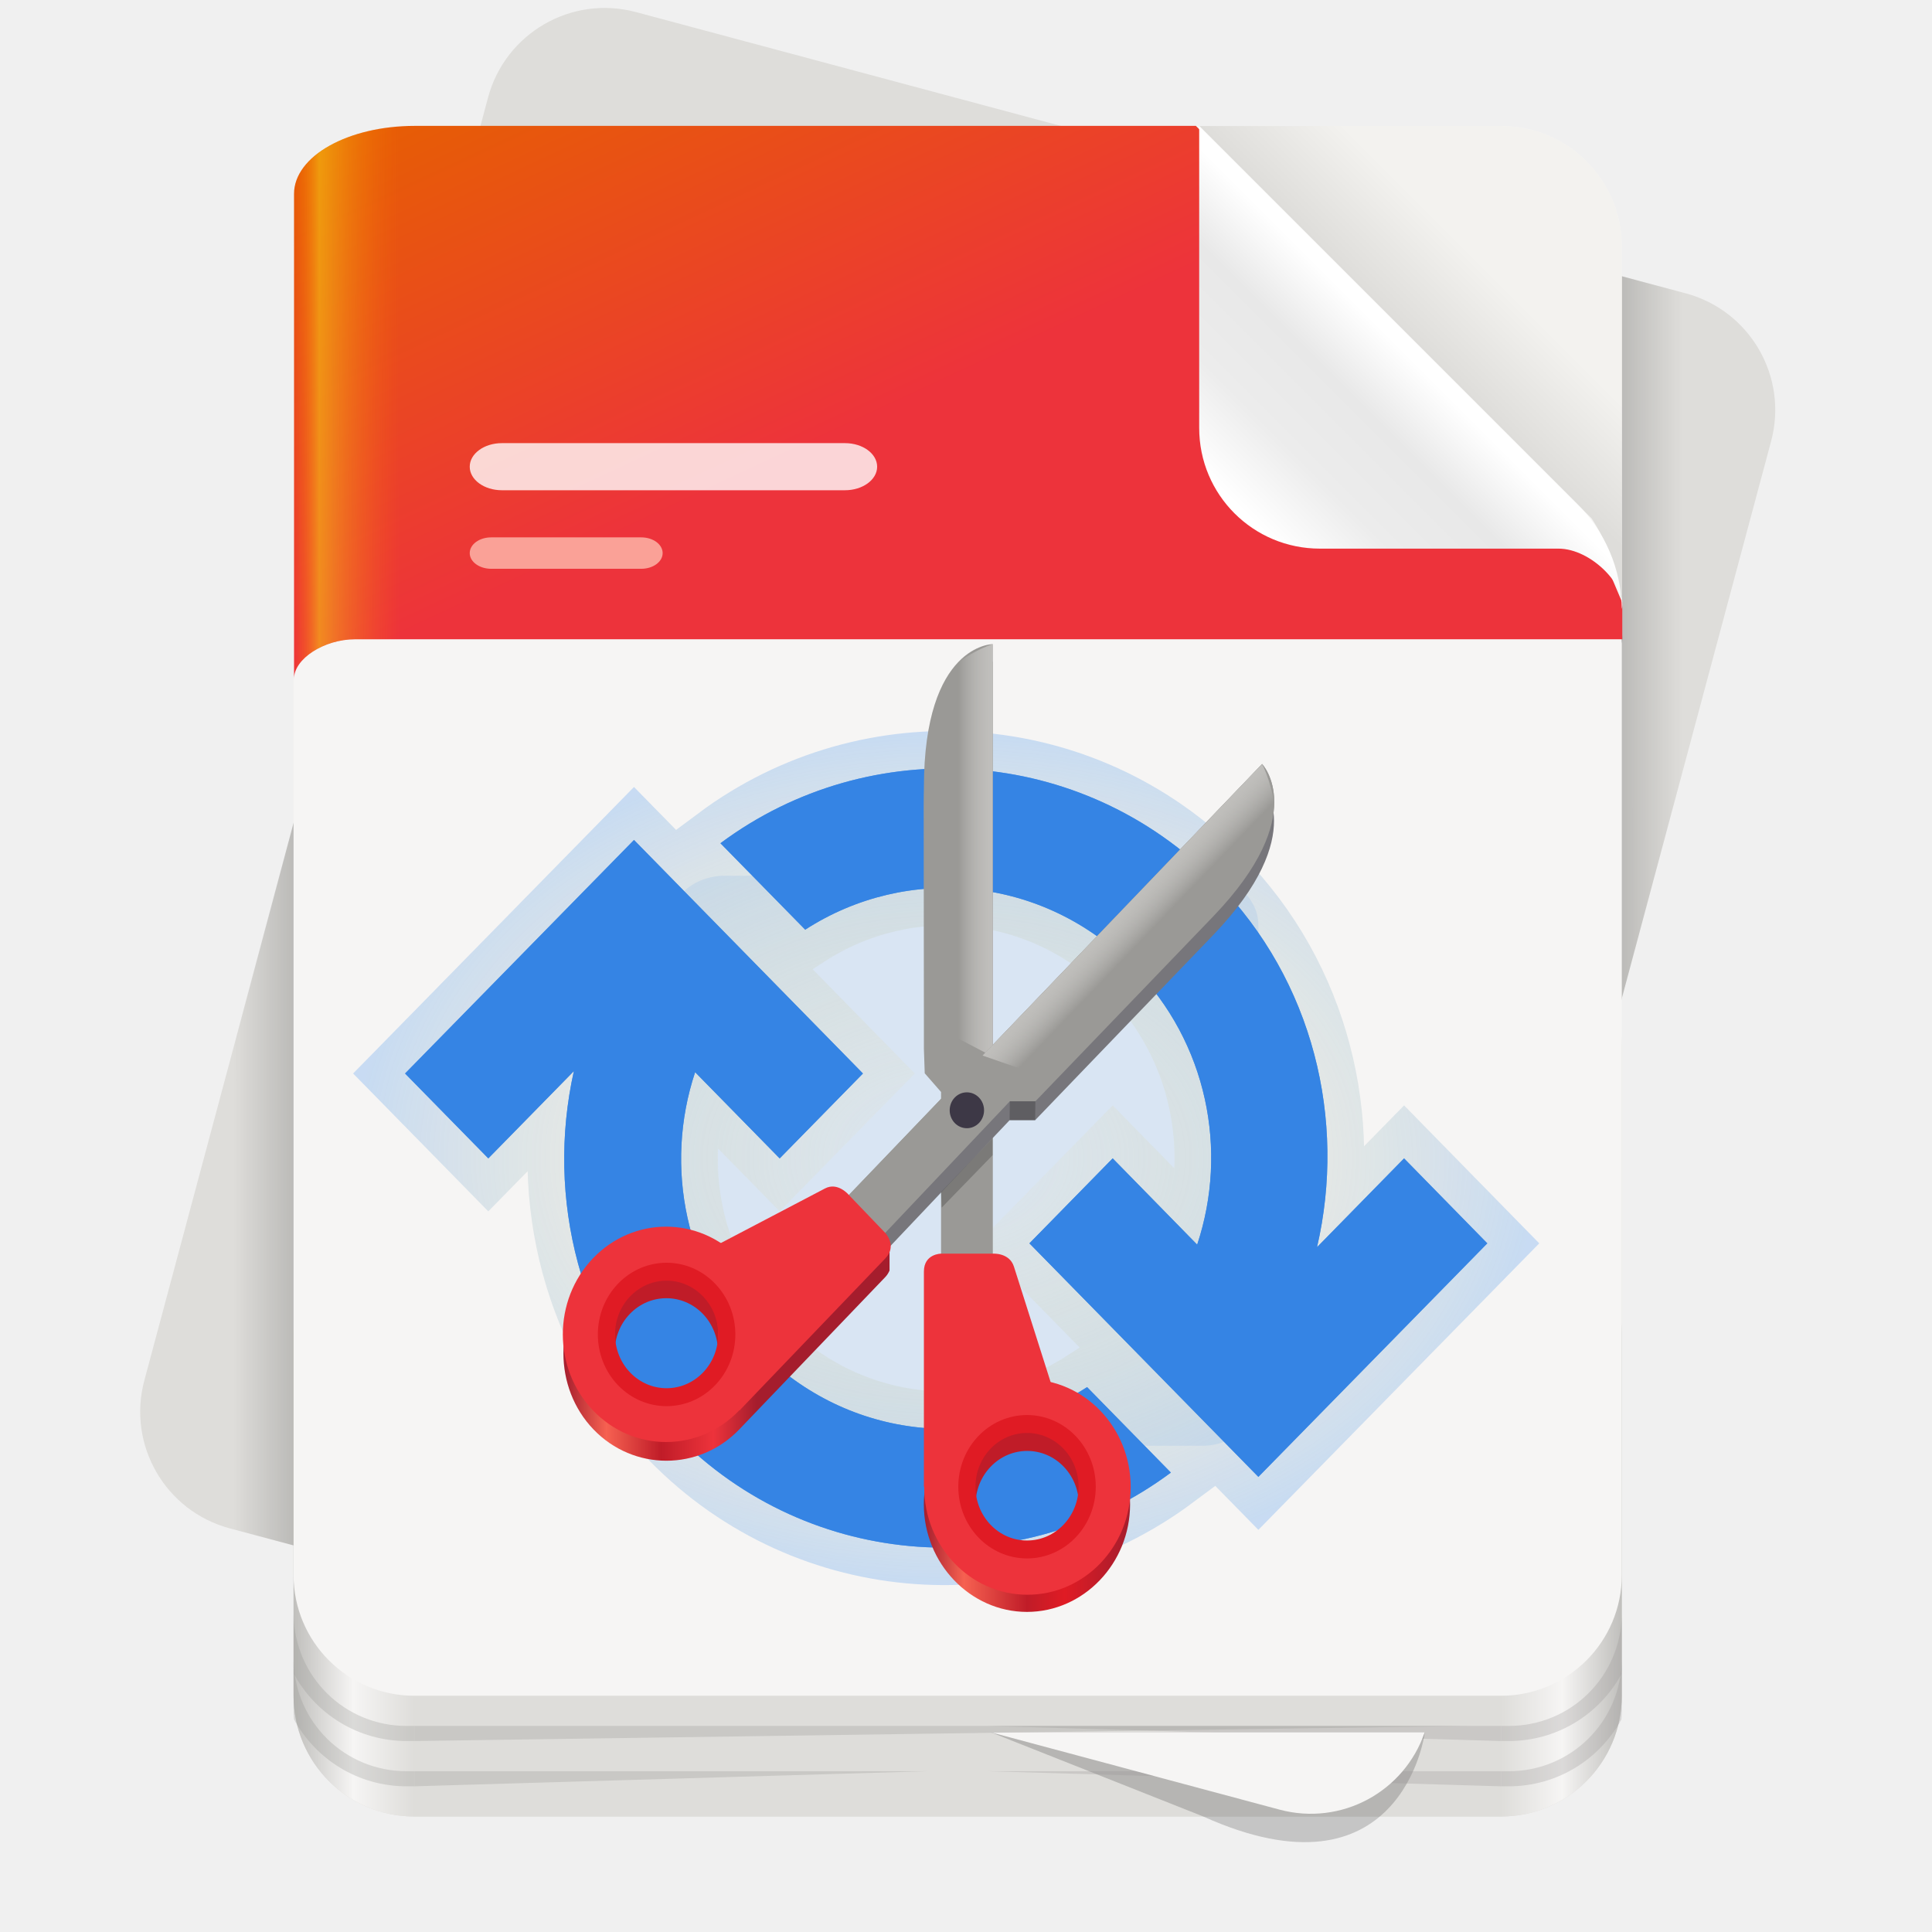
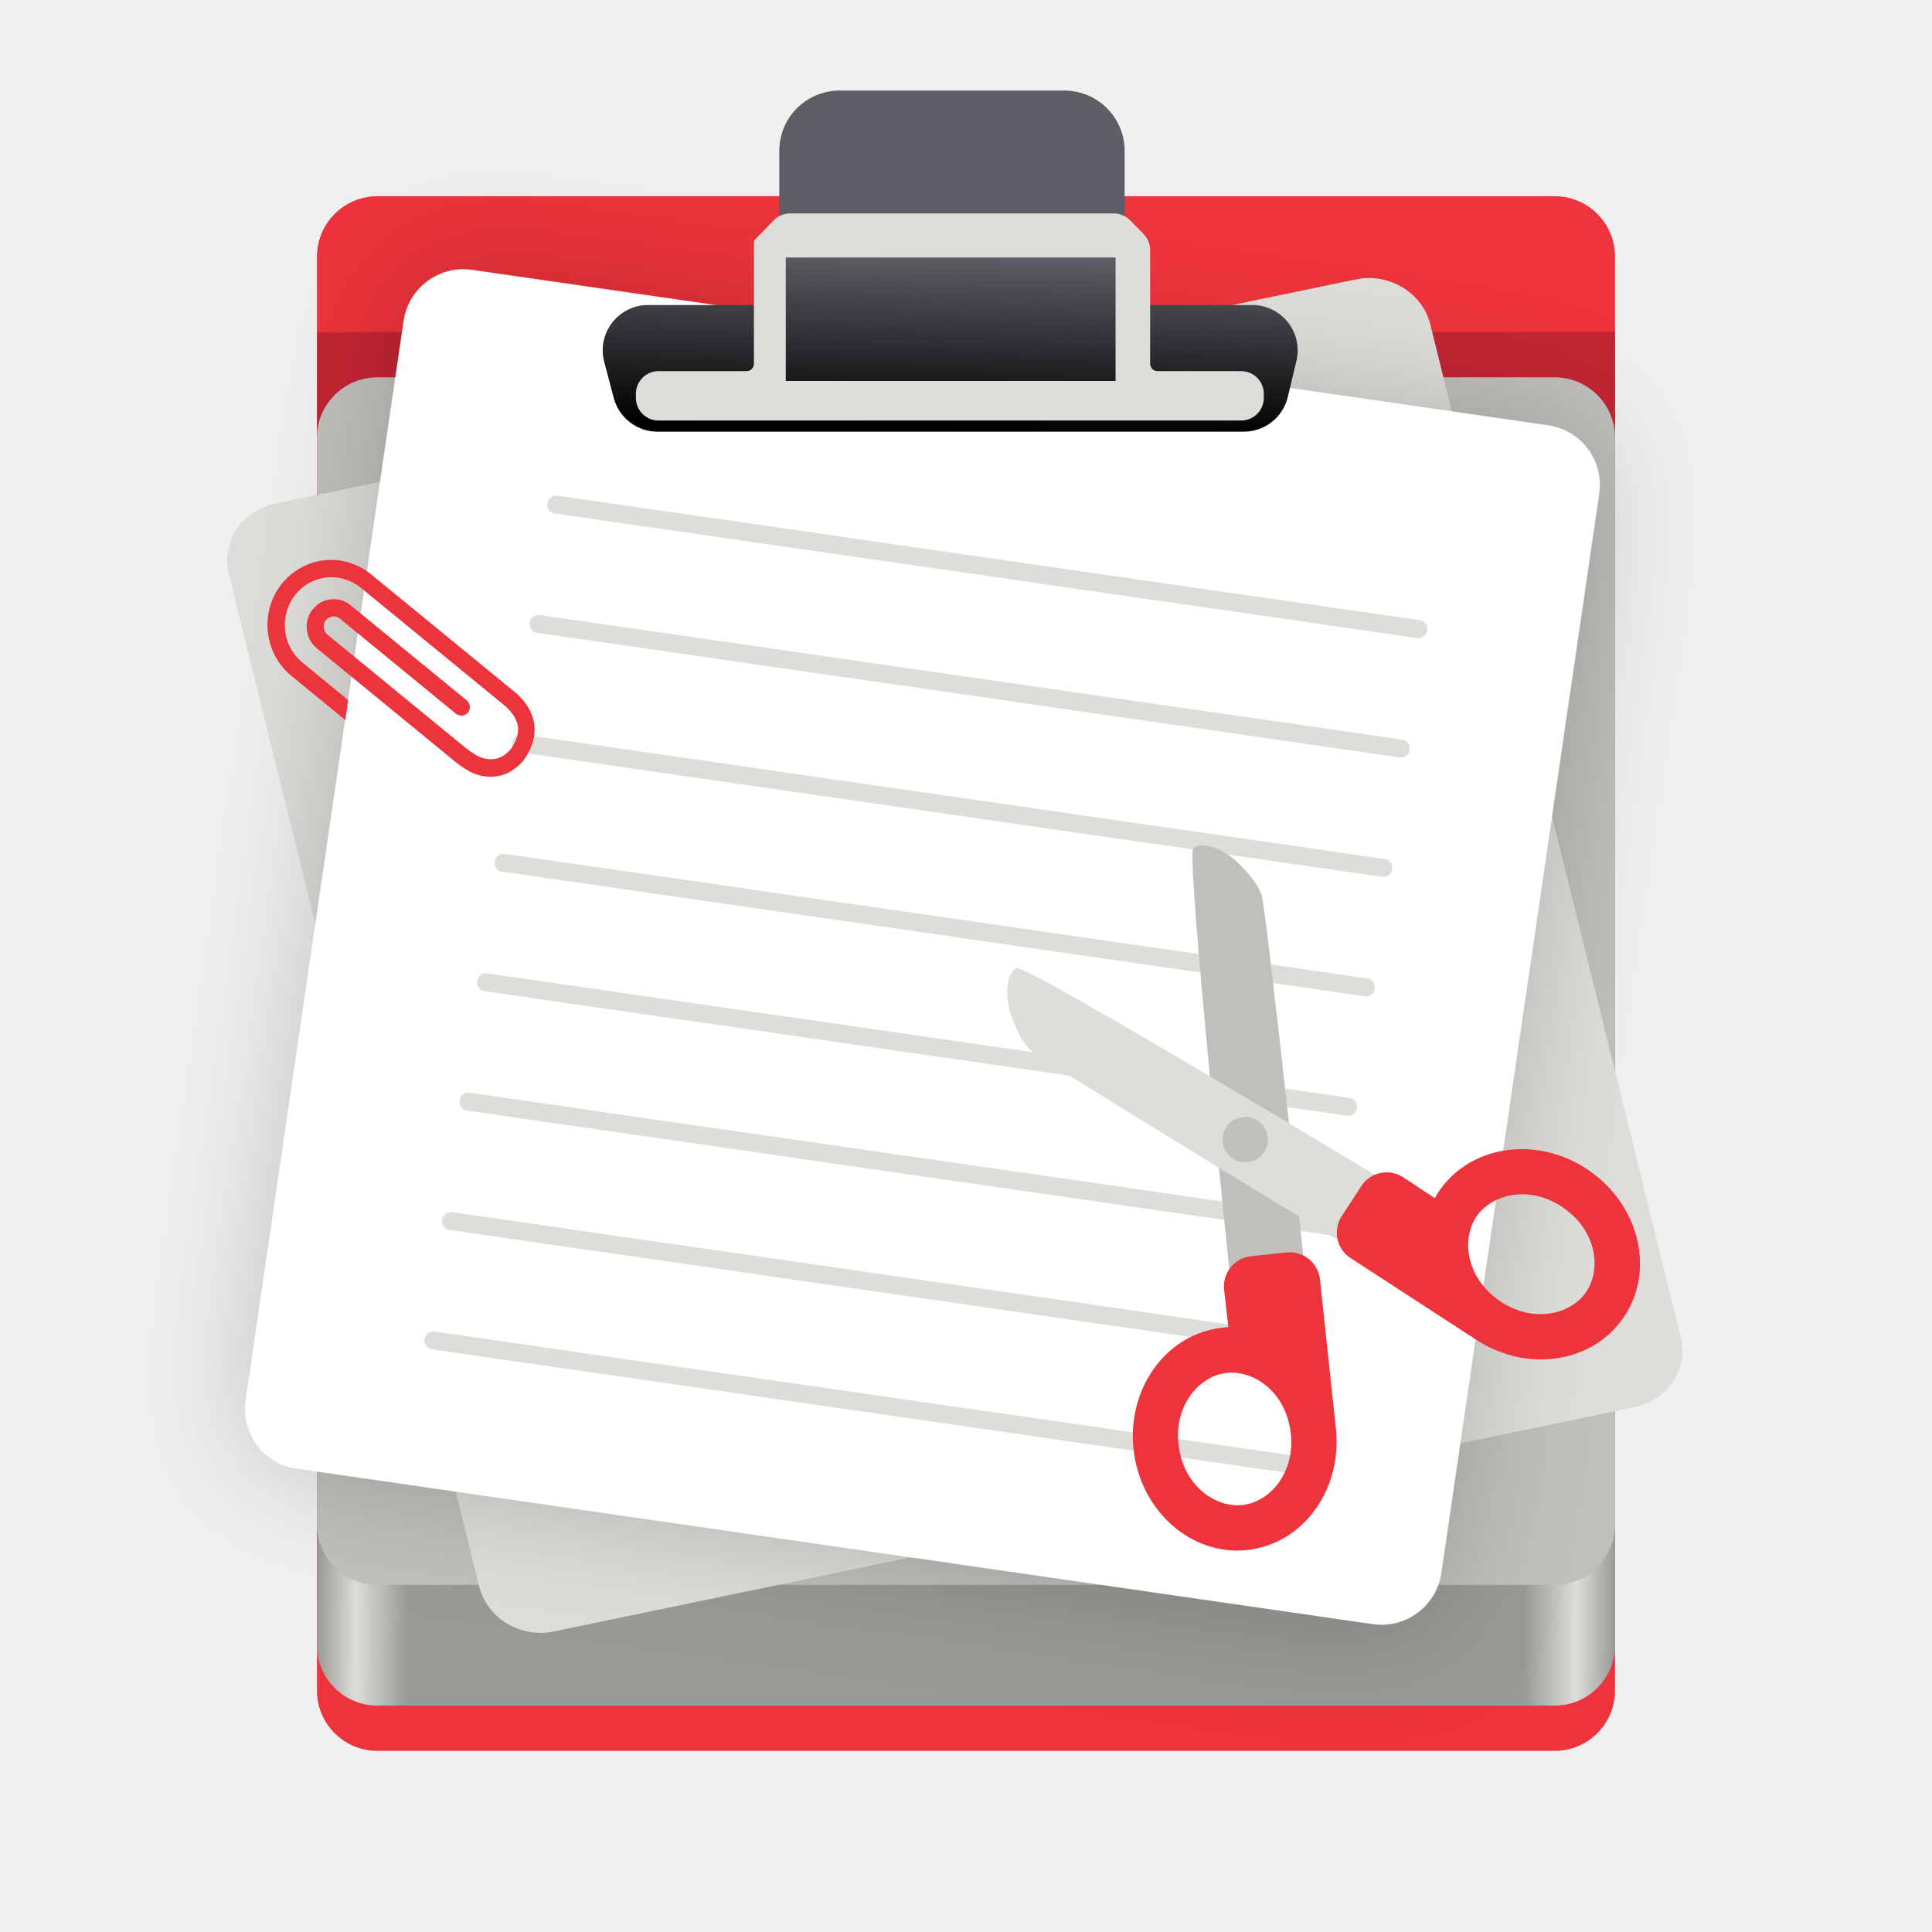
- <svg xmlns="http://www.w3.org/2000/svg" xmlns:xlink="http://www.w3.org/1999/xlink" height="128px" viewBox="0 0 128 128" width="128px">
-   <filter id="a" height="100%" width="100%" x="0%" y="0%">
-     <feColorMatrix color-interpolation-filters="sRGB" values="0 0 0 0 1 0 0 0 0 1 0 0 0 0 1 0 0 0 1 0" />
-   </filter>
-   <linearGradient id="b" gradientTransform="matrix(-1 0 0 -1 135.4502 -171.6538)" gradientUnits="userSpaceOnUse" x1="28" x2="116" y1="-274" y2="-274">
-     <stop offset="0" stop-color="#c0bfbc" />
-     <stop offset="0.045" stop-color="#f6f5f4" />
-     <stop offset="0.091" stop-color="#deddda" />
-     <stop offset="0.909" stop-color="#deddda" />
-     <stop offset="0.955" stop-color="#f6f5f4" />
-     <stop offset="1" stop-color="#c0bfbc" />
-   </linearGradient>
-   <linearGradient id="c" gradientUnits="userSpaceOnUse">
-     <stop offset="0" stop-opacity="0.155" />
-     <stop offset="1" stop-opacity="0" />
-   </linearGradient>
-   <linearGradient id="d" gradientTransform="matrix(0.965926 0.258819 -0.258819 0.965926 -4.549807 -191.6538)" x1="167.194" x2="171.058" xlink:href="#c" y1="191.243" y2="190.208" />
-   <linearGradient id="e" gradientTransform="matrix(-0.965926 -0.258819 0.258819 -0.965926 131.4388 312.3393)" x1="167.194" x2="171.058" xlink:href="#c" y1="191.243" y2="190.208" />
-   <linearGradient id="f" gradientUnits="userSpaceOnUse" x1="96.289" x2="101.069" y1="25.185" y2="20.405">
-     <stop offset="0" stop-color="#deddda" />
-     <stop offset="1" stop-color="#f3f2ef" />
-   </linearGradient>
-   <linearGradient id="g" gradientTransform="matrix(2.590207 0 0 1.014429 -63.4724 263.5921)" gradientUnits="userSpaceOnUse" x1="32.026" x2="50.261" y1="-252" y2="-236.686">
-     <stop offset="0" stop-color="#e66100" />
-     <stop offset="1" stop-color="#ed333b" />
-   </linearGradient>
-   <linearGradient id="h" gradientUnits="userSpaceOnUse" x1="84.095" x2="94.721" y1="35.615" y2="24.989">
-     <stop offset="0" stop-color="#ffffff" />
-     <stop offset="0.342" stop-color="#ececec" />
-     <stop offset="0.7" stop-color="#e8e8e8" />
-     <stop offset="1" stop-color="#ffffff" />
-   </linearGradient>
-   <linearGradient id="i" gradientTransform="matrix(1.375 0 0 0.772987 -30.01876 -152.4396)" gradientUnits="userSpaceOnUse" x1="36" x2="41.091" y1="241" y2="241">
-     <stop offset="0" stop-color="#ff7800" stop-opacity="0" />
-     <stop offset="0.24" stop-color="#f5c211" stop-opacity="0.604" />
-     <stop offset="0.376" stop-color="#f5c211" stop-opacity="0.443" />
-     <stop offset="1" stop-color="#ff7800" stop-opacity="0" />
-   </linearGradient>
-   <radialGradient id="j" cx="55.114" cy="245.253" gradientTransform="matrix(1 0 0 0.705766 0 72.16165)" gradientUnits="userSpaceOnUse" r="29.755">
-     <stop offset="0" stop-color="#f8dc7a" stop-opacity="0" />
-     <stop offset="1" stop-color="#99c1f1" stop-opacity="0.502" />
-   </radialGradient>
-   <linearGradient id="k" gradientTransform="matrix(0.569362 0 0 0.593861 105.6174 -85.61927)" gradientUnits="userSpaceOnUse" x1="-78" x2="-54" y1="312" y2="312">
-     <stop offset="0" stop-color="#a51d2d" />
-     <stop offset="0.194" stop-color="#f66151" />
-     <stop offset="0.5" stop-color="#c01c28" />
-     <stop offset="0.682" stop-color="#e01b24" />
-     <stop offset="1" stop-color="#a51d2d" />
-   </linearGradient>
-   <linearGradient id="l" gradientUnits="userSpaceOnUse">
-     <stop offset="0" stop-color="#deddda" stop-opacity="0" />
-     <stop offset="1" stop-color="#c0bfbc" />
-   </linearGradient>
-   <linearGradient id="m" gradientTransform="matrix(0.569362 0 0 0.593861 29.32597 15.35934)" x1="60" x2="64" xlink:href="#l" y1="62" y2="62" />
-   <linearGradient id="n" gradientTransform="matrix(0.569362 0 0 0.593861 24.77109 32.41095)" gradientUnits="userSpaceOnUse" x1="22.053" x2="60" y1="93.909" y2="93.909">
-     <stop offset="0" stop-color="#a51d2d" />
-     <stop offset="0.132" stop-color="#f66151" />
-     <stop offset="0.299" stop-color="#c01c28" />
-     <stop offset="0.46" stop-color="#ed333b" />
-     <stop offset="0.593" stop-color="#a51d2d" />
-     <stop offset="1" stop-color="#a51d2d" />
-   </linearGradient>
-   <linearGradient id="o" gradientTransform="matrix(-0.402599 -0.419923 -0.402599 0.419923 127.9036 58.1766)" x1="60" x2="64" xlink:href="#l" y1="62" y2="62" />
-   <mask id="p">
-     <g filter="url(#a)">
-       <rect fill-opacity="0.2" height="153.6" width="153.6" x="-12.8" y="-12.8" />
-     </g>
-   </mask>
-   <clipPath id="q">
-     <rect height="152" width="192" />
-   </clipPath>
-   <mask id="r">
-     <g filter="url(#a)">
-       <rect fill-opacity="0.2" height="153.6" width="153.6" x="-12.8" y="-12.8" />
-     </g>
-   </mask>
-   <clipPath id="s">
-     <rect height="152" width="192" />
-   </clipPath>
-   <path d="m 42.137 0.801 l 69.547 18.633 c 4.266 1.145 6.801 5.531 5.656 9.801 l -22.777 85 c -1.145 4.27 -5.531 6.801 -9.797 5.656 l -69.547 -18.633 c -4.27 -1.145 -6.801 -5.531 -5.656 -9.801 l 22.773 -85 c 1.145 -4.266 5.531 -6.801 9.801 -5.656 z m 0 0" fill="#deddda" />
-   <path d="m 27.449 61.348 h 72 c 4.418 0 8 3.582 8 8 v 43 c 0 4.418 -3.582 8 -8 8 h -72 c -4.418 0 -8 -3.582 -8 -8 v -43 c 0 -4.418 3.582 -8 8 -8 z m 0 0" fill="#deddda" />
-   <path d="m 99.449 120.348 h -72 c -4.418 0 -8 -3.582 -8 -8 v -24 c 0 -4.418 3.582 -8 8 -8 h 72 c 4.418 0 8 3.582 8 8 v 24 c 0 4.418 -3.582 8 -8 8 z m 0 0" fill="url(#b)" />
-   <path d="m 99.449 16.16 v 79.836 l 17.891 -66.762 c 1.145 -4.281 -1.375 -8.652 -5.656 -9.797 z m 0 0" fill="url(#d)" />
-   <path d="m 27.438 104.527 v -79.84 l -17.887 66.766 c -1.148 4.281 1.375 8.648 5.656 9.797 z m 0 0" fill="url(#e)" />
-   <path d="m 27.449 8.348 h 72 c 4.418 0 8 3.582 8 8 v 88 c 0 4.418 -3.582 8 -8 8 h -72 c -4.418 0 -8 -3.582 -8 -8 v -88 c 0 -4.418 3.582 -8 8 -8 z m 0 0" fill="#f6f5f4" />
-   <path d="m 107.449 107 c -0.082 4.09 -3.379 7.348 -7.492 7.348 h -0.5 v 1 h 0.5 c 3.227 0 6.023 -1.789 7.465 -4.43 c 0.012 -0.188 0.027 -0.379 0.027 -0.57 z m -42 7.348 l 34 1 v -1 z m 0 0" fill="#939290" fill-opacity="0.272" />
-   <path d="m 65.637 114.766 l 14.082 5.582 c 13 5.855 14.672 -5.266 14.672 -5.582 z m 0 0" fill-opacity="0.183" />
-   <path d="m 107.449 110 c -0.082 4.09 -3.379 7.348 -7.492 7.348 h -0.5 v 1 h 0.5 c 3.227 0 6.023 -1.789 7.465 -4.43 c 0.012 -0.188 0.027 -0.379 0.027 -0.57 z m -42 7.348 l 34 1 v -1 z m 0 0" fill="#939290" fill-opacity="0.272" />
-   <path d="m 65.637 114.766 l 19.129 5.125 c 4.098 1.098 8.27 -1.172 9.625 -5.125 z m 0 0" fill="#f6f5f4" />
-   <path d="m 19.449 110 c 0.082 4.09 3.383 7.348 7.492 7.348 h 0.5 v 1 h -0.5 c -3.223 0 -6.02 -1.789 -7.461 -4.43 c -0.016 -0.188 -0.031 -0.379 -0.031 -0.57 z m 42 7.348 l -34 1 v -1 z m 0 0" fill="#908f8d" fill-opacity="0.272" />
-   <path d="m 19.449 107 c 0.082 4.09 3.383 7.348 7.492 7.348 h 0.5 v 1 h -0.5 c -3.223 0 -6.02 -1.789 -7.461 -4.43 c -0.016 -0.188 -0.031 -0.379 -0.031 -0.57 z m 78 7.348 l -70 1 v -1 z m 0 0" fill="#908f8d" fill-opacity="0.272" />
-   <path d="m 79.449 8.348 l 26 26 c 2.043 3.133 2 6 2 6 v -24 c 0 -4.434 -3.566 -8 -8 -8 z m 0 0" fill="url(#f)" />
-   <path d="m 104.449 35.621 l -25 -25 v 20 c 0 4.434 3.57 8 8 8 h 15.797 c 2.203 0 4.562 2.512 4.203 4 c -0.031 -2.637 -1.109 -5.156 -3 -7 z m 0 0" fill-opacity="0.211" />
-   <path d="m 27.48 8.34 h 51.75 l 25.918 26.078 l 2.332 5.508 v 2.426 h -83.941 c -2.102 0 -4.059 1.309 -4.059 2.617 v -32.129 c 0 -2.484 3.582 -4.5 8 -4.5 z m 0 0" fill="url(#g)" />
-   <path d="m 104.449 33.348 l -25 -25 v 20 c 0 4.43 3.57 8 8 8 h 15.797 c 2.203 0 4.562 2.508 4.203 4 c -0.031 -2.641 -1.109 -5.16 -3 -7 z m 0 0" fill="url(#h)" />
-   <path d="m 27.48 8.34 h 51.75 l 25.898 26.105 l 2.352 5.488 v 2.418 h -83.941 c -2.102 0 -4.059 1.309 -4.059 2.617 v -32.129 c 0 -2.484 3.582 -4.5 8 -4.5 z m 0 0" fill="url(#i)" />
-   <path d="m 32.543 35.602 h 9.941 c 0.785 0 1.418 0.465 1.418 1.043 c 0 0.574 -0.633 1.039 -1.418 1.039 h -9.941 c -0.785 0 -1.422 -0.465 -1.422 -1.039 c 0 -0.578 0.637 -1.043 1.422 -1.043 z m 0 0" fill="#faa197" />
-   <path d="m 33.25 29.359 h 22.73 c 1.18 0 2.133 0.699 2.133 1.562 c 0 0.859 -0.953 1.559 -2.133 1.559 h -22.73 c -1.176 0 -2.129 -0.699 -2.129 -1.559 c 0 -0.863 0.953 -1.562 2.129 -1.562 z m 0 0" fill="#ffffff" fill-opacity="0.796" />
-   <path d="m 48.016 58.02 h 31.633 c 2.055 0 3.723 1.473 3.723 3.285 v 31.199 c 0 1.809 -1.668 3.281 -3.723 3.281 h -31.633 c -2.059 0 -3.727 -1.473 -3.727 -3.281 v -31.199 c 0 -1.812 1.668 -3.285 3.727 -3.285 z m 0 0" fill="#99c1f1" fill-opacity="0.31" />
-   <path d="m 68.69 231.695 c -6.762 -6.763 -17.4 -7.404 -24.902 -1.926 l 4.254 4.251 c 5.141 -3.254 11.975 -2.645 16.471 1.853 c 3.71 3.709 4.766 9.007 3.195 13.639 l -4.239 -4.243 l -4.177 4.179 l 11.487 11.487 l 11.487 -11.487 l -4.177 -4.179 l -4.366 4.367 c 1.476 -6.247 -0.175 -13.085 -5.032 -17.942 z m -29.238 -2.088 l -11.487 11.487 l 4.177 4.176 l 4.292 -4.292 c -1.417 6.229 0.272 13.035 5.106 17.87 c 6.756 6.757 17.353 7.34 24.849 1.876 l -4.204 -4.205 c -5.141 3.257 -11.975 2.645 -16.468 -1.85 c -3.71 -3.709 -4.769 -9.007 -3.198 -13.639 l 4.242 4.24 l 4.177 -4.176 z m 0 0" fill="#3584e4" stroke="url(#j)" stroke-width="3.684" transform="matrix(1.3205 0 0 1.346998 -10.09241 -253.6316)" />
-   <path d="m 80.613 58.461 c -8.93 -9.109 -22.977 -9.973 -32.883 -2.594 l 5.617 5.727 c 6.789 -4.383 15.812 -3.562 21.75 2.496 c 4.898 4.996 6.293 12.133 4.219 18.371 l -5.598 -5.715 l -5.516 5.629 l 15.168 15.473 l 15.168 -15.473 l -5.516 -5.629 l -5.766 5.883 c 1.949 -8.414 -0.23 -17.625 -6.645 -24.168 z m -38.609 -2.812 l -15.168 15.473 l 5.516 5.625 l 5.668 -5.781 c -1.871 8.391 0.359 17.559 6.742 24.07 c 8.922 9.102 22.914 9.887 32.812 2.527 l -5.551 -5.664 c -6.789 4.387 -15.812 3.562 -21.746 -2.492 c -4.898 -4.996 -6.297 -12.133 -4.223 -18.371 l 5.602 5.711 l 5.516 -5.625 z m 0 0" fill="#3584e4" />
-   <path d="m 83.617 50.621 l -18.52 19.312 l -10.465 10.918 l 2.41 2.52 l 9.863 -10.406 h 1.691 l 11.797 -12.27 c 6.441 -6.719 3.223 -10.074 3.223 -10.074 z m 0 0" fill="#9a9996" fill-rule="evenodd" />
-   <path d="m 268.057 152.028 c -0.004 4.702 -3.817 8.515 -8.519 8.519 c -4.702 -0.005 -8.515 -3.819 -8.516 -8.516 c -0.001 -4.706 3.813 -8.519 8.519 -8.519 c 4.697 0.001 8.511 3.815 8.516 8.516 z m 0 0" fill="none" stroke="#c01c28" stroke-linecap="round" stroke-linejoin="round" stroke-width="5" transform="matrix(0.402599 0.419923 -0.402599 0.419923 24.77109 -73.12592)" />
-   <path d="m 62.348 86.602 h 3.414 v -42.758 l -0.805 -0.84 s -3.75 3.004 -3.75 10.34 l 0.004 16.148 l 0.055 1.617 l 1.082 1.238 z m 0 0" fill="#9a9996" fill-rule="evenodd" />
-   <path d="m 68.039 92.539 c -3.754 0 -6.832 3.211 -6.832 7.125 c 0 3.914 3.078 7.129 6.832 7.129 c 3.754 0 6.832 -3.215 6.832 -7.129 c 0 -3.914 -3.078 -7.125 -6.832 -7.125 z m 0 1.188 c 1.906 0 4.555 1.574 4.555 3.562 c 0 1.988 -2.648 5.938 -4.555 5.938 s -4.555 -3.949 -4.555 -5.938 c 0 -1.988 2.648 -3.562 4.555 -3.562 z m 0 0" fill="url(#k)" />
-   <path d="m 62.348 85.434 h 3.418 v -42.758 s -4.555 0 -4.555 9.504 l 0.027 17.375 l 1.195 1.25 z m 0 0" fill="#9a9996" fill-rule="evenodd" />
-   <path d="m 61.211 98.5 v -14.254 c 0 -1.188 1.137 -1.188 1.137 -1.188 h 3.438 s 1.094 -0.078 1.391 0.863 l 2.504 7.879 z m 0 0" fill="#ed333b" fill-rule="evenodd" />
-   <path d="m -56.533 312.033 c 0 5.256 -4.261 9.518 -9.516 9.518 c -5.255 0 -9.516 -4.262 -9.516 -9.518 c 0 -5.256 4.261 -9.518 9.516 -9.518 c 5.255 0 9.516 4.262 9.516 9.518 z m 0 0" fill="none" stroke="#ed333b" stroke-linecap="round" stroke-linejoin="round" stroke-width="5" transform="matrix(-0.569362 0 0 0.593861 30.4647 -86.78471)" />
-   <path d="m -59.003 312 c 0 3.868 -3.129 6.999 -6.998 6.999 c -3.863 0 -6.998 -3.131 -6.998 -6.999 s 3.135 -6.999 6.998 -6.999 c 3.869 0 6.998 3.131 6.998 6.999 z m 0 0" fill="none" stroke="#e01b24" stroke-linecap="round" stroke-linejoin="round" stroke-width="2" transform="matrix(-0.569362 0 0 0.593861 30.4647 -86.78471)" />
-   <path d="m 65.766 42.676 s -1.066 0.32 -2.277 1.211 v 24.922 l 2.277 1.188 z m 0 0" fill="url(#m)" fill-rule="evenodd" />
-   <path d="m 226.316 169.667 c 0.001 4.706 -3.813 8.519 -8.519 8.519 c -4.697 -0.001 -8.511 -3.815 -8.516 -8.516 c 0.004 -4.702 3.817 -8.515 8.519 -8.519 c 4.702 0.005 8.515 3.819 8.516 8.516 z m 0 0" fill="none" stroke="#c01c28" stroke-linecap="round" stroke-linejoin="round" stroke-width="5" transform="matrix(0.402599 0.419923 -0.402599 0.419923 24.77109 -73.12592)" />
-   <path d="m 57.031 84.621 l -2.414 -2.52 l 28.941 -30.457 l 0.043 0.223 s 3.223 3.359 -3.219 10.078 l -11.801 12.27 h -1.691 z m 0 0" fill="#77767b" fill-rule="evenodd" />
-   <path d="m 55.422 79.582 l -7.246 4.199 l 0.008 0.141 c -2.664 -2.035 -6.461 -1.809 -8.867 0.699 c -2.652 2.77 -2.652 7.312 0 10.078 c 2.656 2.77 7.012 2.77 9.664 0 l 9.66 -10.078 c 0.137 -0.141 0.223 -0.289 0.293 -0.445 v -1.652 z m -11.273 4.129 c 0.871 0 1.742 0.352 2.418 1.055 c 1.348 1.406 1.348 6.008 0 7.414 c -1.352 1.406 -3.484 1.406 -4.832 0 c -1.352 -1.406 -1.352 -6.008 0 -7.414 c 0.672 -0.703 1.543 -1.055 2.414 -1.055 z m 0 0" fill="url(#n)" />
-   <path d="m 57.047 83.371 l -2.418 -2.52 l 28.988 -30.234 s 3.223 3.359 -3.219 10.078 l -11.801 12.27 h -1.695 z m 0 0" fill="#9a9996" fill-rule="evenodd" />
-   <path d="m 48.992 93.449 l 9.664 -10.078 c 0.805 -0.84 0 -1.68 0 -1.68 l -2.43 -2.535 s -0.719 -0.863 -1.566 -0.418 l -7.113 3.727 z m 0 0" fill="#ed333b" fill-rule="evenodd" />
-   <path d="m -56.535 312.031 c -0.001 5.257 -4.261 9.517 -9.518 9.518 c -5.252 -0.003 -9.513 -4.264 -9.512 -9.512 c 0.001 -5.257 4.261 -9.517 9.518 -9.518 c 5.253 -0.006 9.513 4.254 9.512 9.512 z m 0 0" fill="none" stroke="#ed333b" stroke-linecap="round" stroke-linejoin="round" stroke-width="5" transform="matrix(0.402599 0.419923 -0.402599 0.419923 196.3455 -14.89)" />
-   <path d="m -59 312.002 c -0.001 3.861 -3.135 6.995 -7 7 c -3.866 -0.004 -7.001 -3.139 -7 -7 c 0.001 -3.871 3.135 -7.004 7 -7 c 3.866 -0.005 7.001 3.129 7 7 z m 0 0" fill="none" stroke="#e01b24" stroke-linecap="round" stroke-linejoin="round" stroke-width="2" transform="matrix(0.402599 0.419923 -0.402599 0.419923 196.3455 -14.89)" />
-   <path d="m 83.617 50.617 s 0.539 1.012 0.789 2.535 l -16.891 17.621 l -2.418 -0.84 z m 0 0" fill="url(#o)" fill-rule="evenodd" />
-   <path d="m 63.25 72.719 c -0.441 0.465 -0.441 1.215 0 1.68 c 0.445 0.465 1.168 0.465 1.613 0 c 0.445 -0.465 0.445 -1.215 0 -1.68 c -0.445 -0.465 -1.168 -0.465 -1.613 0 z m 0 0" fill="#3d3846" />
-   <g mask="url(#p)">
-     <g clip-path="url(#q)" transform="matrix(1 0 0 1 -8 -16)">
-       <path d="m 73.766 91.414 v 1.117 l -3.379 3.48 l -0.039 -1.035 z m 0 0" fill-rule="evenodd" />
-     </g>
+ <svg xmlns="http://www.w3.org/2000/svg" id="wrapper" viewBox="0 0 128 128">
+   <defs>
+     <style>
+       .cls-1 {
+         fill: url(#linear-gradient);
+       }
+ 
+       .cls-1, .cls-2, .cls-3, .cls-4, .cls-5, .cls-6, .cls-7 {
+         stroke-width: 0px;
+       }
+ 
+       .cls-2 {
+         fill: #c0bfbc;
+       }
+ 
+       .cls-8 {
+         filter: url(#drop-shadow-1);
+       }
+ 
+       .cls-3 {
+         fill: url(#linear-gradient-2);
+       }
+ 
+       .cls-4 {
+         fill: #deddda;
+       }
+ 
+       .cls-9 {
+         fill: none;
+         isolation: isolate;
+         opacity: .6;
+         stroke: #a51d2d;
+         stroke-width: 7px;
+       }
+ 
+       .cls-5 {
+         fill: #fff;
+       }
+ 
+       .cls-6 {
+         fill: #ec343c;
+       }
+ 
+       .cls-7 {
+         fill: #ed333b;
+       }
+     </style>
+     <linearGradient id="linear-gradient" x1="107.21" y1="54.64" x2="21.21" y2="55.14" gradientTransform="translate(0 127.89) scale(1 -1)" gradientUnits="userSpaceOnUse">
+       <stop offset="0" stop-color="#9a9996" />
+       <stop offset=".03" stop-color="#deddda" />
+       <stop offset=".07" stop-color="#9a9996" />
+       <stop offset=".38" stop-color="#9a9996" />
+       <stop offset=".53" stop-color="#9a9996" />
+       <stop offset=".63" stop-color="#9a9996" />
+       <stop offset=".74" stop-color="#9a9996" />
+       <stop offset=".93" stop-color="#9a9996" />
+       <stop offset=".97" stop-color="#deddda" />
+       <stop offset="1" stop-color="#9a9996" />
+     </linearGradient>
+     <filter id="drop-shadow-1" filterUnits="userSpaceOnUse">
+       <feOffset dx="0" dy="0" />
+       <feGaussianBlur result="blur" stdDeviation="4" />
+       <feFlood flood-color="#000" flood-opacity=".2" />
+       <feComposite in2="blur" operator="in" />
+       <feComposite in="SourceGraphic" />
+     </filter>
+     <linearGradient id="linear-gradient-2" x1="62.81" y1="99.38" x2="63.09" y2="110.88" gradientTransform="translate(0 127.89) scale(1 -1)" gradientUnits="userSpaceOnUse">
+       <stop offset="0" stop-color="#000" />
+       <stop offset="1" stop-color="#5e5c64" />
+     </linearGradient>
+   </defs>
+   <rect id="bg" class="cls-7" x="21" y="13" width="86" height="103" rx="4" ry="4" />
+   <line id="line" class="cls-9" x1="21" y1="25.5" x2="107" y2="25.49" />
+   <rect id="stack" class="cls-1" x="21" y="33" width="86" height="80" rx="4" ry="4" />
+   <rect id="paper_stack" data-name="paper stack" class="cls-2" x="21" y="25" width="86" height="80" rx="4" ry="4" />
+   <g id="paper_sheet_2" data-name="paper sheet 2">
+     <path id="sheet" class="cls-4" d="M18.21,33.37l71.62-14.86c2.21-.46,4.42.89,4.94,3.01l16.58,67.04c.52,2.12-.84,4.21-3.05,4.67l-71.62,14.86c-2.21.46-4.42-.89-4.94-3.01L15.16,38.04c-.52-2.12.84-4.21,3.05-4.67Z" />
  </g>
-   <g mask="url(#r)">
-     <g clip-path="url(#s)" transform="matrix(1 0 0 1 -8 -16)">
-       <path d="m 74.902 88.965 l -0.012 1.25 h 1.691 l 0.016 -1.25 z m 0 0" fill-rule="evenodd" />
-     </g>
+   <g id="paper_sheet" data-name="paper sheet" class="cls-8">
+     <path id="sheet-2" data-name="sheet" class="cls-5" d="M31.28,17.88l71.29,10.3c2.19.32,3.7,2.34,3.38,4.53l-10.46,71.51c-.32,2.18-2.35,3.7-4.54,3.38l-71.29-10.3c-2.19-.32-3.7-2.34-3.38-4.53L26.74,21.26c.32-2.18,2.35-3.7,4.54-3.38Z" />
  </g>
+   <path id="sentence_line" data-name="sentence line" class="cls-4" d="M36.94,32.84c-.33-.05-.63.18-.68.51-.05.33.18.63.51.68l.09-.59.09-.59ZM93.88,42.27c.33.05.63-.18.68-.51.05-.33-.18-.63-.51-.68l-.09.59-.09.59ZM36.85,33.43l-.09.59,57.12,8.25.09-.59.09-.59-57.12-8.25-.09.59Z" />
+   <path id="sentence_line-2" data-name="sentence line" class="cls-4" d="M35.77,40.75c-.33-.05-.63.18-.68.51-.05.33.18.63.51.68l.09-.59.09-.59ZM92.72,50.19c.33.05.63-.18.68-.51.05-.33-.18-.63-.51-.68l-.09.59-.09.59ZM35.69,41.34l-.09.59,57.12,8.25.09-.59.09-.59-57.12-8.25-.09.59Z" />
+   <path id="sentence_line-3" data-name="sentence line" class="cls-4" d="M34.61,48.66c-.33-.05-.63.18-.68.51-.05.33.18.63.51.68l.09-.59.09-.59ZM91.56,58.1c.33.05.63-.18.68-.51.05-.33-.18-.63-.51-.68l-.09.59-.09.59ZM34.52,49.25l-.09.59,57.12,8.25.09-.59.09-.59-57.12-8.25-.09.59Z" />
+   <path id="sentence_line-4" data-name="sentence line" class="cls-4" d="M33.45,56.57c-.33-.05-.63.18-.68.51-.05.33.18.63.51.68l.09-.59.09-.59ZM90.4,66.01c.33.05.63-.18.68-.51.05-.33-.18-.63-.51-.68l-.09.59-.09.59ZM33.36,57.16l-.09.59,57.12,8.25.09-.59.09-.59-57.12-8.25-.09.59Z" />
+   <path id="sentence_line-5" data-name="sentence line" class="cls-4" d="M32.29,64.48c-.33-.05-.63.18-.68.51-.05.33.18.63.51.68l.09-.59.09-.59ZM89.23,73.92c.33.05.63-.18.68-.51.05-.33-.18-.63-.51-.68l-.09.59-.09.59ZM32.2,65.08l-.09.59,57.12,8.25.09-.59.09-.59-57.12-8.25-.09.59Z" />
+   <path id="sentence_line-6" data-name="sentence line" class="cls-4" d="M31.13,72.39c-.33-.05-.63.18-.68.51s.18.63.51.68l.09-.59.09-.59ZM88.07,81.83c.33.05.63-.18.68-.51.05-.33-.18-.63-.51-.68l-.09.59-.09.59ZM31.04,72.99l-.09.59,57.12,8.25.09-.59.09-.59-57.12-8.25-.09.59Z" />
+   <path id="sentence_line-7" data-name="sentence line" class="cls-4" d="M29.97,80.31c-.33-.05-.63.18-.68.51s.18.63.51.68l.09-.59.09-.59ZM86.91,89.74c.33.05.63-.18.68-.51.05-.33-.18-.63-.51-.68l-.09.59-.09.59ZM29.88,80.9l-.09.59,57.12,8.25.09-.59.09-.59-57.12-8.25-.09.59Z" />
+   <path id="sentence_line-8" data-name="sentence line" class="cls-4" d="M28.8,88.22c-.33-.05-.63.18-.68.51-.05.33.18.63.51.68l.09-.59.09-.59ZM85.75,97.66c.33.05.63-.18.68-.51.05-.33-.18-.63-.51-.68l-.09.59-.09.59ZM28.72,88.81l-.09.59,57.12,8.25.09-.59.09-.59-57.12-8.25-.09.59Z" />
+   <g id="cllip">
+     <path class="cls-3" d="M70.51,6c2.21,0,4,1.79,4,4v8.73c0,.52-.1,1.02-.28,1.48h8.74c1.94,0,3.37,1.81,2.92,3.7l-.57,2.39c-.32,1.35-1.53,2.3-2.92,2.3h-38.84c-1.36,0-2.55-.92-2.9-2.24l-.63-2.39c-.5-1.9.94-3.76,2.9-3.76h8.98c-.18-.46-.28-.96-.28-1.48v-8.73c0-2.21,1.79-4,4-4h14.89ZM84.22,26.39s-.04.1-.07.14c.03-.05.05-.1.07-.15h0ZM41.61,26.11c.01.05.03.11.05.16-.02-.05-.04-.11-.05-.16l-.5-1.89.5,1.89Z" />
+     <path class="cls-4" d="M73.79,14.14c.4,0,.79.16,1.08.45l.9.92c.27.28.43.66.43,1.05v7.53c0,.28.22.5.5.5h5.53c.83,0,1.5.67,1.5,1.5v.27c0,.83-.67,1.5-1.5,1.5h-38.6c-.83,0-1.5-.67-1.5-1.5v-.27c0-.83.67-1.5,1.5-1.5h5.82c.28,0,.5-.22.5-.5v-8.14l.14-.15,1.18-1.21c.28-.29.67-.45,1.07-.45h21.45ZM52.06,17.06v8.18h21.85v-8.18h-21.85Z" />
+   </g>
+   <g id="scissors">
+     <path class="cls-2" d="M81.56,85.2s-3-28.5-2.5-29,2,0,3,1,1.19,1.38,1.5,2c.31.62,3,26,3,26h-5Z" />
+     <path class="cls-4" d="M92.56,78.72s-24.53-14.82-25.19-14.58c-.66.24-.85,1.81-.37,3.14.48,1.33.74,1.66,1.17,2.21.43.54,22.26,13.76,22.26,13.76l2.12-4.53Z" />
+     <circle class="cls-2" cx="82.5" cy="75.5" r="1.5" />
+     <path class="cls-7" d="M95.38,78.86c2.13-3.05,6.58-3.63,9.93-1.29l.31.23c3.11,2.39,3.98,6.58,1.91,9.54l-.21.28c-2.1,2.68-6.1,3.23-9.28,1.29h0s-.02-.01-.02-.01c-.14-.09-.28-.18-.42-.27h0s-8.12-5.28-8.12-5.28c-.93-.6-1.19-1.84-.59-2.77l1.3-2c.6-.93,1.85-1.19,2.78-.58l2.09,1.38c.04-.08.09-.15.13-.23l.19-.29ZM103.6,80.03c-2.22-1.55-4.72-.94-5.76.54-1.03,1.48-.74,4.04,1.48,5.59,2.22,1.55,4.72.94,5.75-.54,1.03-1.48.75-4.04-1.48-5.59Z" />
+     <path class="cls-7" d="M80.78,87.99c-3.69.52-6.21,4.22-5.65,8.27l.06.38c.72,3.85,4.07,6.53,7.64,6.03l.34-.06c3.34-.66,5.64-3.97,5.36-7.69h0s0-.02,0-.02c-.01-.17-.03-.33-.05-.5h0s-1.03-9.64-1.03-9.64c-.12-1.1-1.1-1.89-2.2-1.78l-2.37.25c-1.1.12-1.9,1.11-1.78,2.21l.28,2.49c-.09,0-.18,0-.27.02l-.34.04ZM78.1,95.85c-.38-2.68,1.31-4.64,3.09-4.88,1.79-.25,3.94,1.17,4.31,3.85.37,2.68-1.31,4.63-3.09,4.88-1.79.25-3.94-1.17-4.31-3.85Z" />
+   </g>
+   <path id="clip" class="cls-6" d="M27.97,50.41c.06.05.11.11.14.17.04.07.06.14.07.21,0,.08,0,.15-.02.22-.02.07-.05.14-.1.2-.05.06-.1.11-.17.14-.06.04-.14.06-.21.07-.07,0-.15,0-.22-.02-.07-.02-.14-.06-.2-.1l-8.01-6.57c-.86-.73-1.4-1.77-1.51-2.9-.11-1.13.22-2.26.92-3.14.7-.88,1.71-1.44,2.81-1.57,1.11-.12,2.22.2,3.09.91l9.62,7.88.05.04c.65.6,1.05,1.26,1.16,1.99.11.73-.08,1.51-.62,2.32h0s-.02.03-.02.03c-.27.36-.62.65-1.01.87-.38.2-.8.3-1.23.3-.52,0-1.04-.14-1.49-.4-.39-.23-.76-.49-1.1-.79l-8.93-7.32c-.37-.3-.61-.74-.66-1.22-.06-.48.08-.96.37-1.34h.01c.29-.39.71-.63,1.18-.68.46-.06.93.07,1.3.36l.04.03,7.69,6.3c.06.05.11.11.14.17.04.07.06.14.07.21,0,.08,0,.15-.02.22-.02.07-.05.14-.1.2-.05.06-.1.11-.17.14-.06.04-.14.06-.21.07-.07,0-.15,0-.22-.02-.07-.02-.14-.06-.2-.1l-7.71-6.32c-.14-.1-.31-.15-.48-.12s-.32.11-.43.24c-.11.14-.16.32-.14.5.02.18.11.34.25.46l8.93,7.32c.29.25.6.47.93.67.3.17.63.26.97.26.25,0,.49-.05.71-.17.25-.14.47-.33.64-.55.36-.54.5-1.03.43-1.47-.07-.44-.35-.88-.81-1.31l-9.62-7.88c-.64-.51-1.46-.75-2.26-.66-.81.09-1.55.5-2.06,1.15-.51.64-.75,1.47-.68,2.3.08.83.47,1.59,1.09,2.13l8.01,6.57Z" />
+   <path id="paper" class="cls-5" d="M23.13,45.99l5.86,4.33-.72,1.74-5.54-3.37.4-2.7Z" />
</svg>
